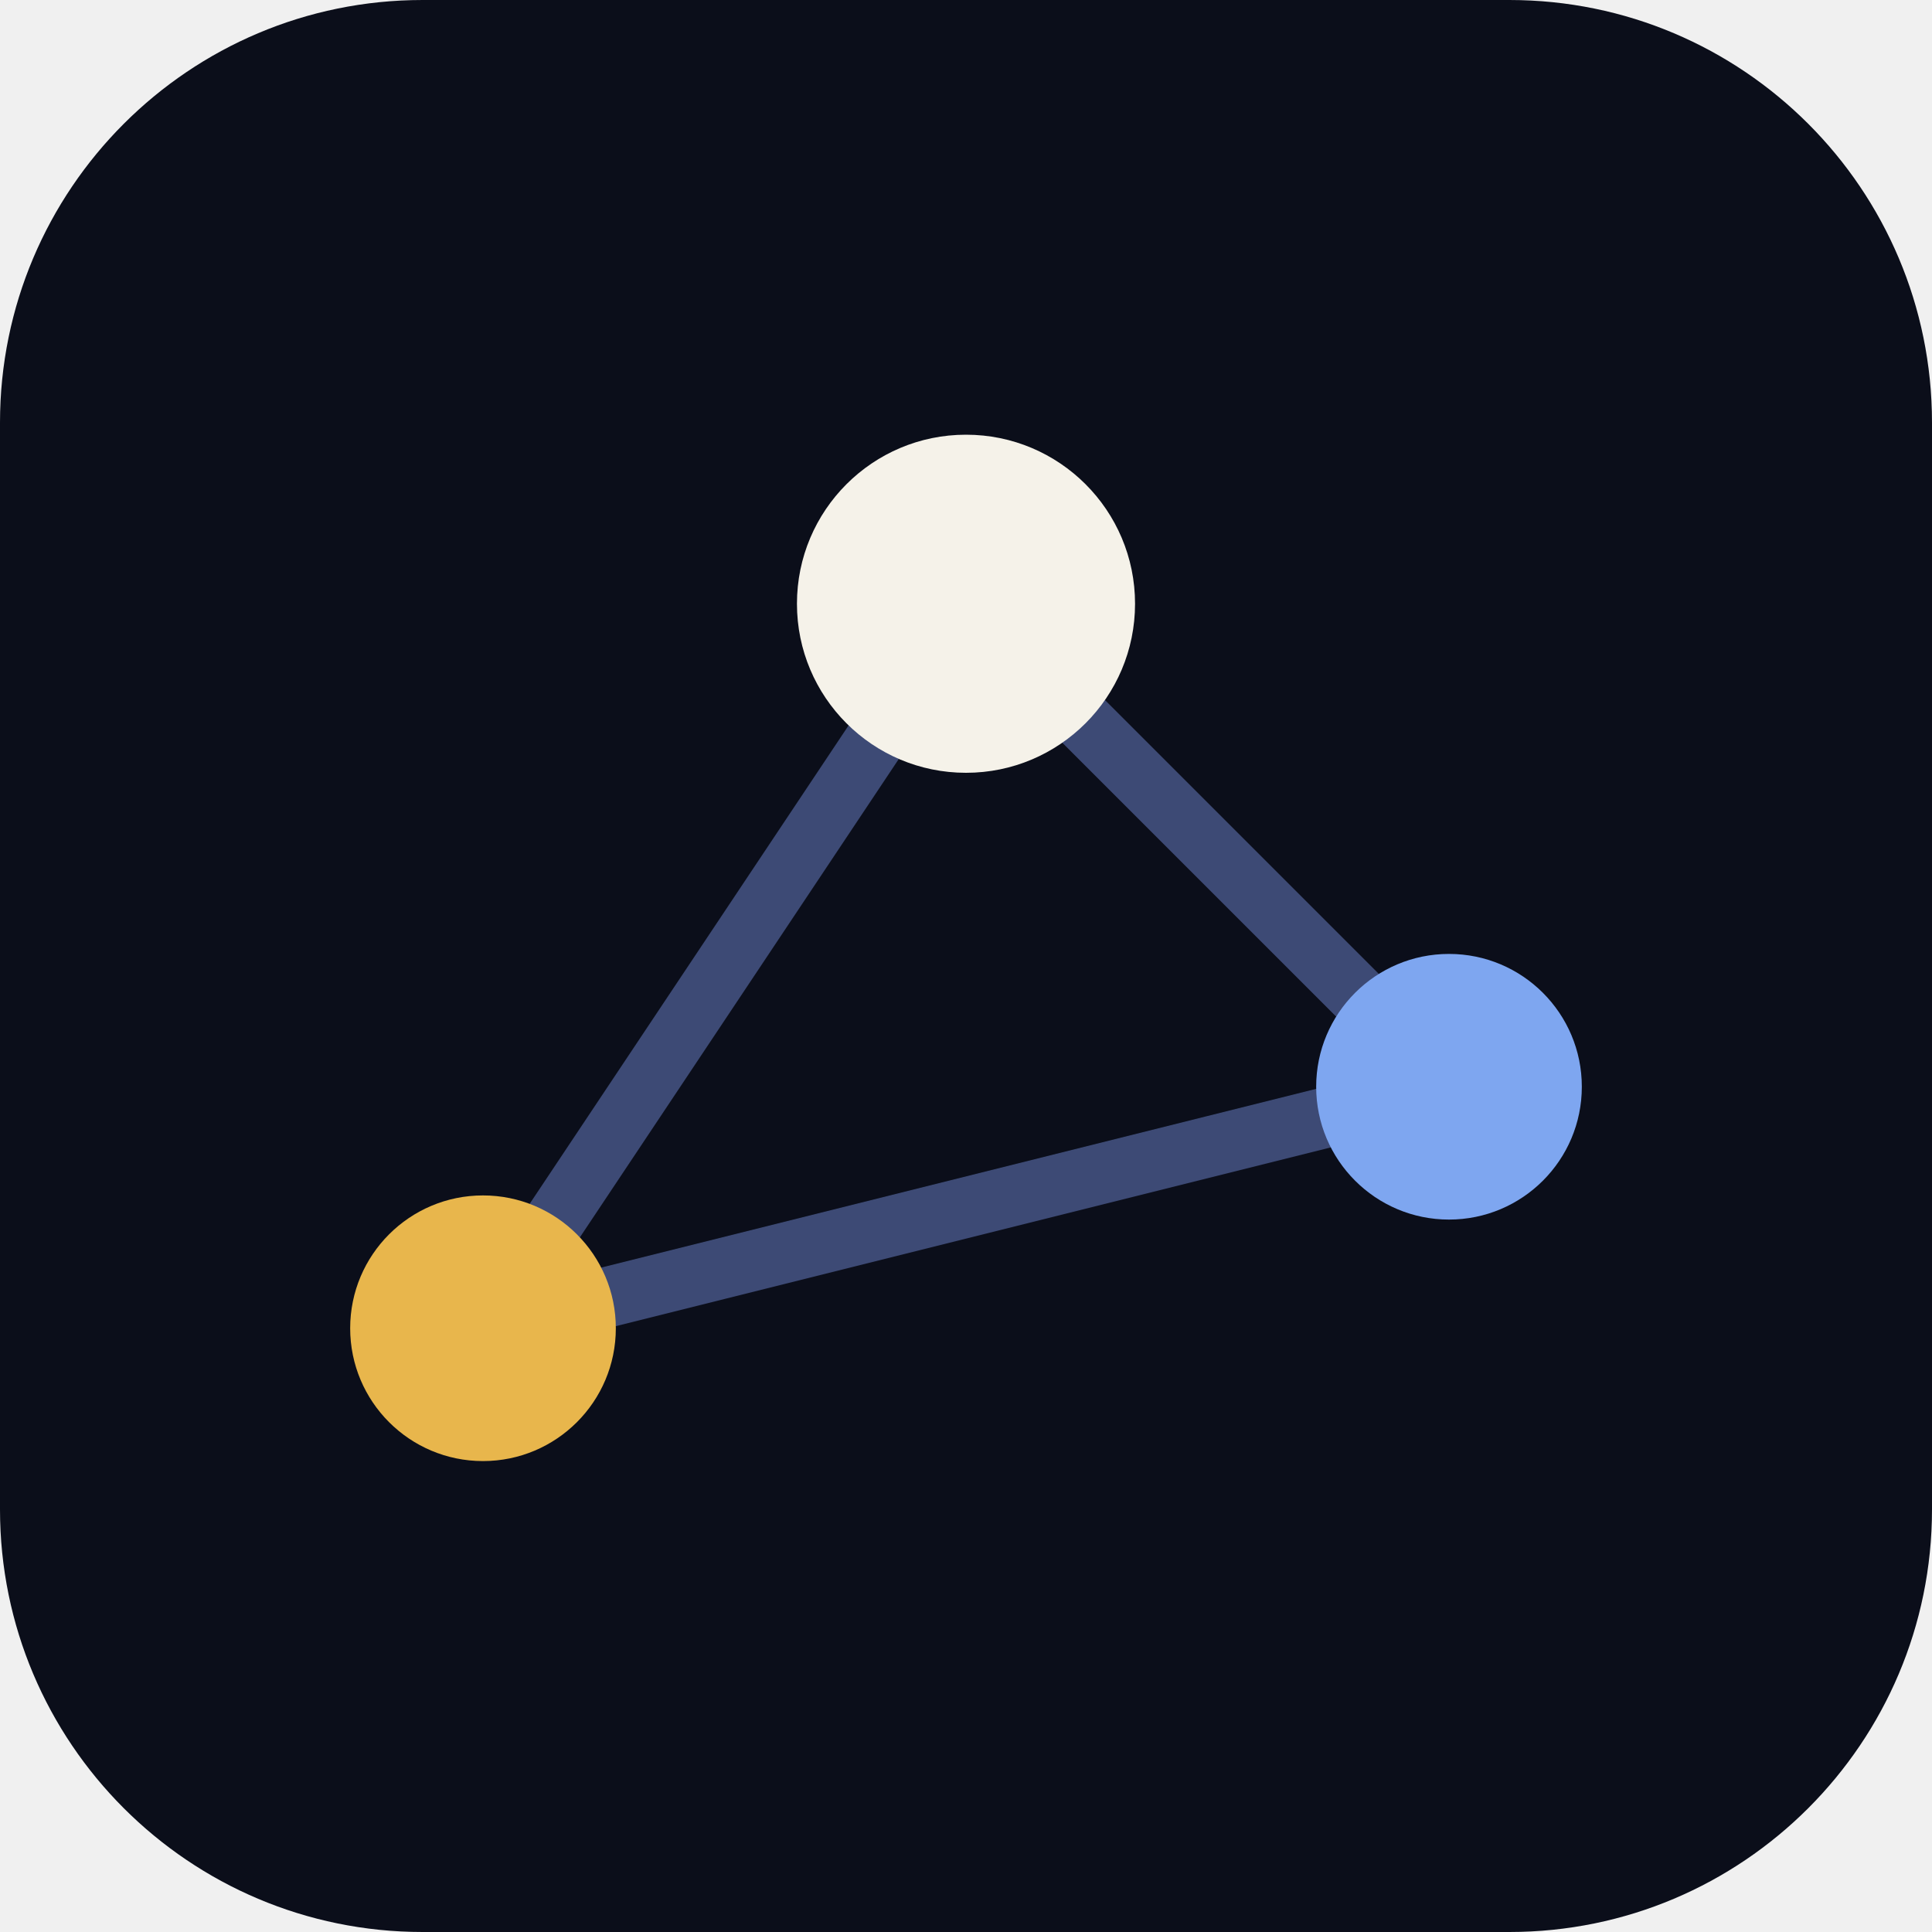
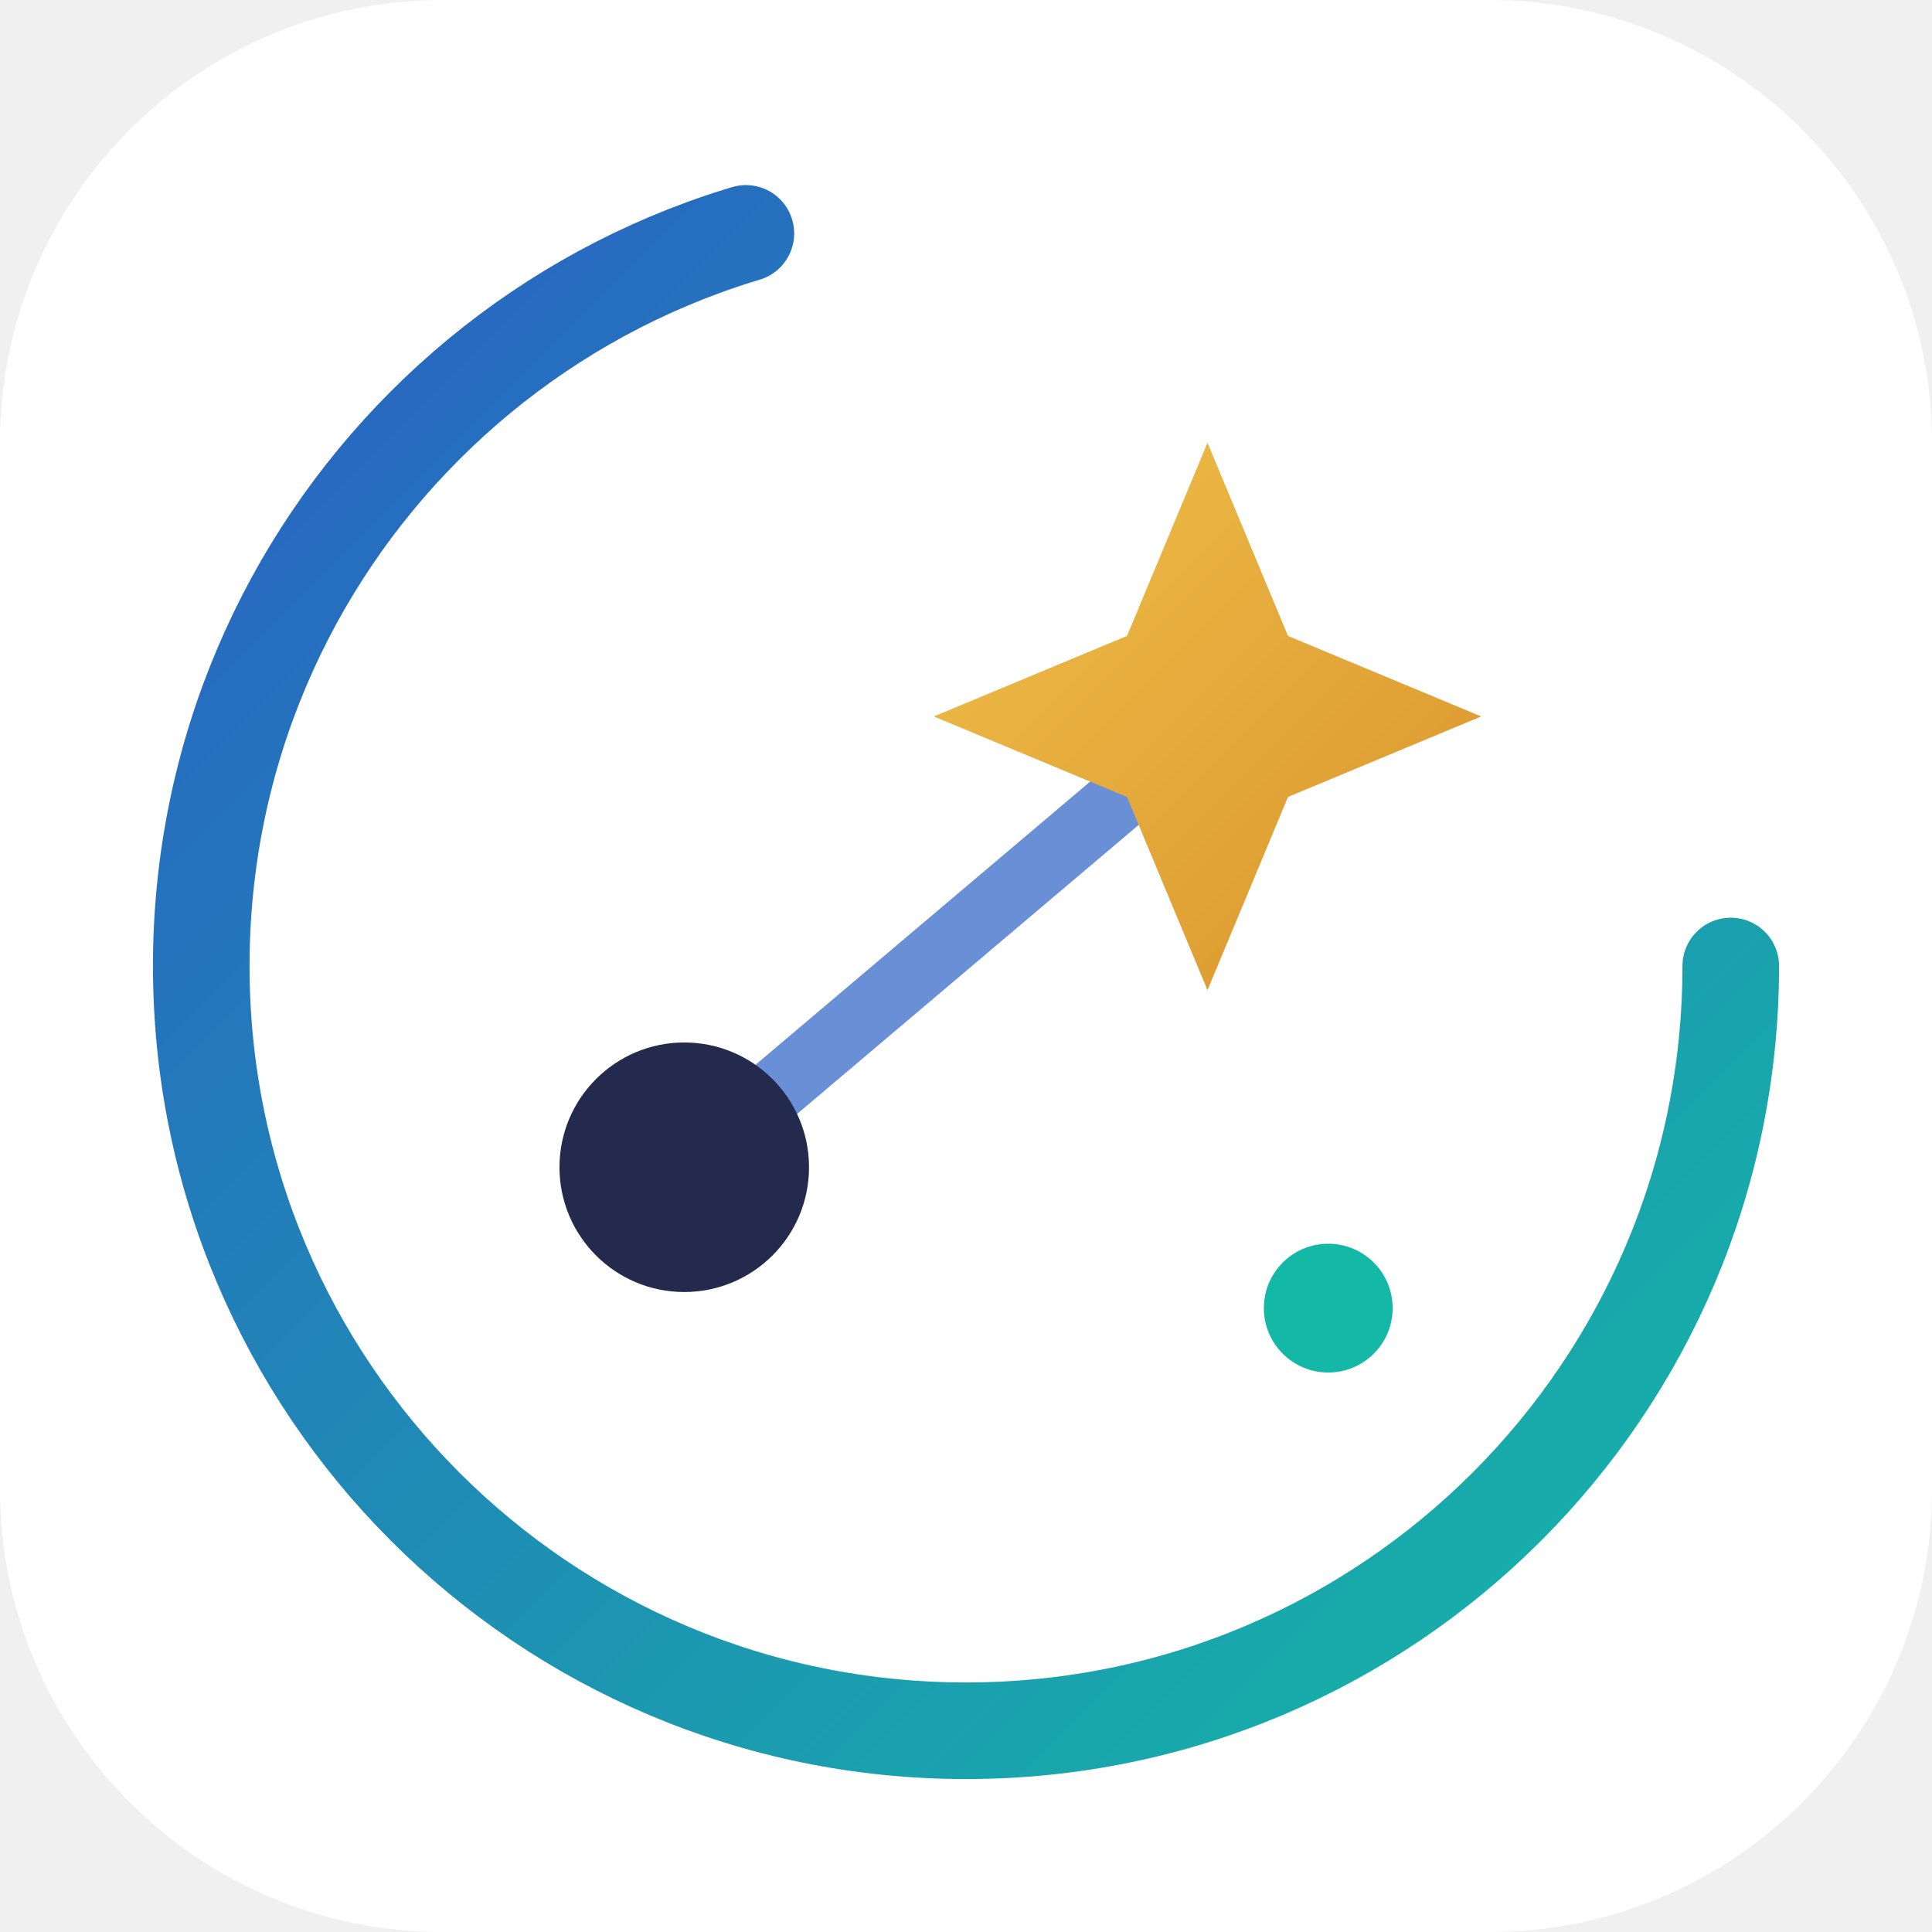
- <svg xmlns="http://www.w3.org/2000/svg" viewBox="0 0 32 32">
-   <rect width="32" height="32" rx="7" fill="#0b0e1a" />
-   <g stroke="#3d4a75" stroke-width="1">
-     <line x1="8" y1="22" x2="16" y2="10" />
-     <line x1="16" y1="10" x2="24" y2="18" />
-     <line x1="8" y1="22" x2="24" y2="18" />
-   </g>
-   <circle cx="8" cy="22" r="2.2" fill="#e8b64c" />
-   <circle cx="16" cy="10" r="2.8" fill="#f5f2e9" />
-   <circle cx="24" cy="18" r="2.2" fill="#7ea6f0" />
+ <svg xmlns="http://www.w3.org/2000/svg" viewBox="0 0 48 48">
+   <defs>
+     <linearGradient id="r" x1="0" y1="0" x2="1" y2="1">
+       <stop offset="0%" stop-color="#2a5fc4" />
+       <stop offset="100%" stop-color="#14b8a6" />
+     </linearGradient>
+     <linearGradient id="s" x1="0" y1="0" x2="1" y2="1">
+       <stop offset="0%" stop-color="#f0c04a" />
+       <stop offset="100%" stop-color="#d9932c" />
+     </linearGradient>
+   </defs>
+   <rect width="48" height="48" rx="11" fill="#ffffff" />
+   <circle cx="24" cy="24" r="19" fill="none" stroke="url(#r)" stroke-width="2.4" stroke-dasharray="84 36" stroke-linecap="round" />
+   <line x1="17" y1="29" x2="30" y2="18" stroke="#2a5fc4" stroke-width="1.6" opacity="0.7" />
+   <path d="M30 11 L32 15.8 L36.8 17.8 L32 19.8 L30 24.6 L28 19.8 L23.2 17.8 L28 15.8 Z" fill="url(#s)" />
+   <circle cx="17" cy="29" r="3.1" fill="#232a4d" />
+   <circle cx="33" cy="32.5" r="1.6" fill="#14b8a6" />
</svg>
